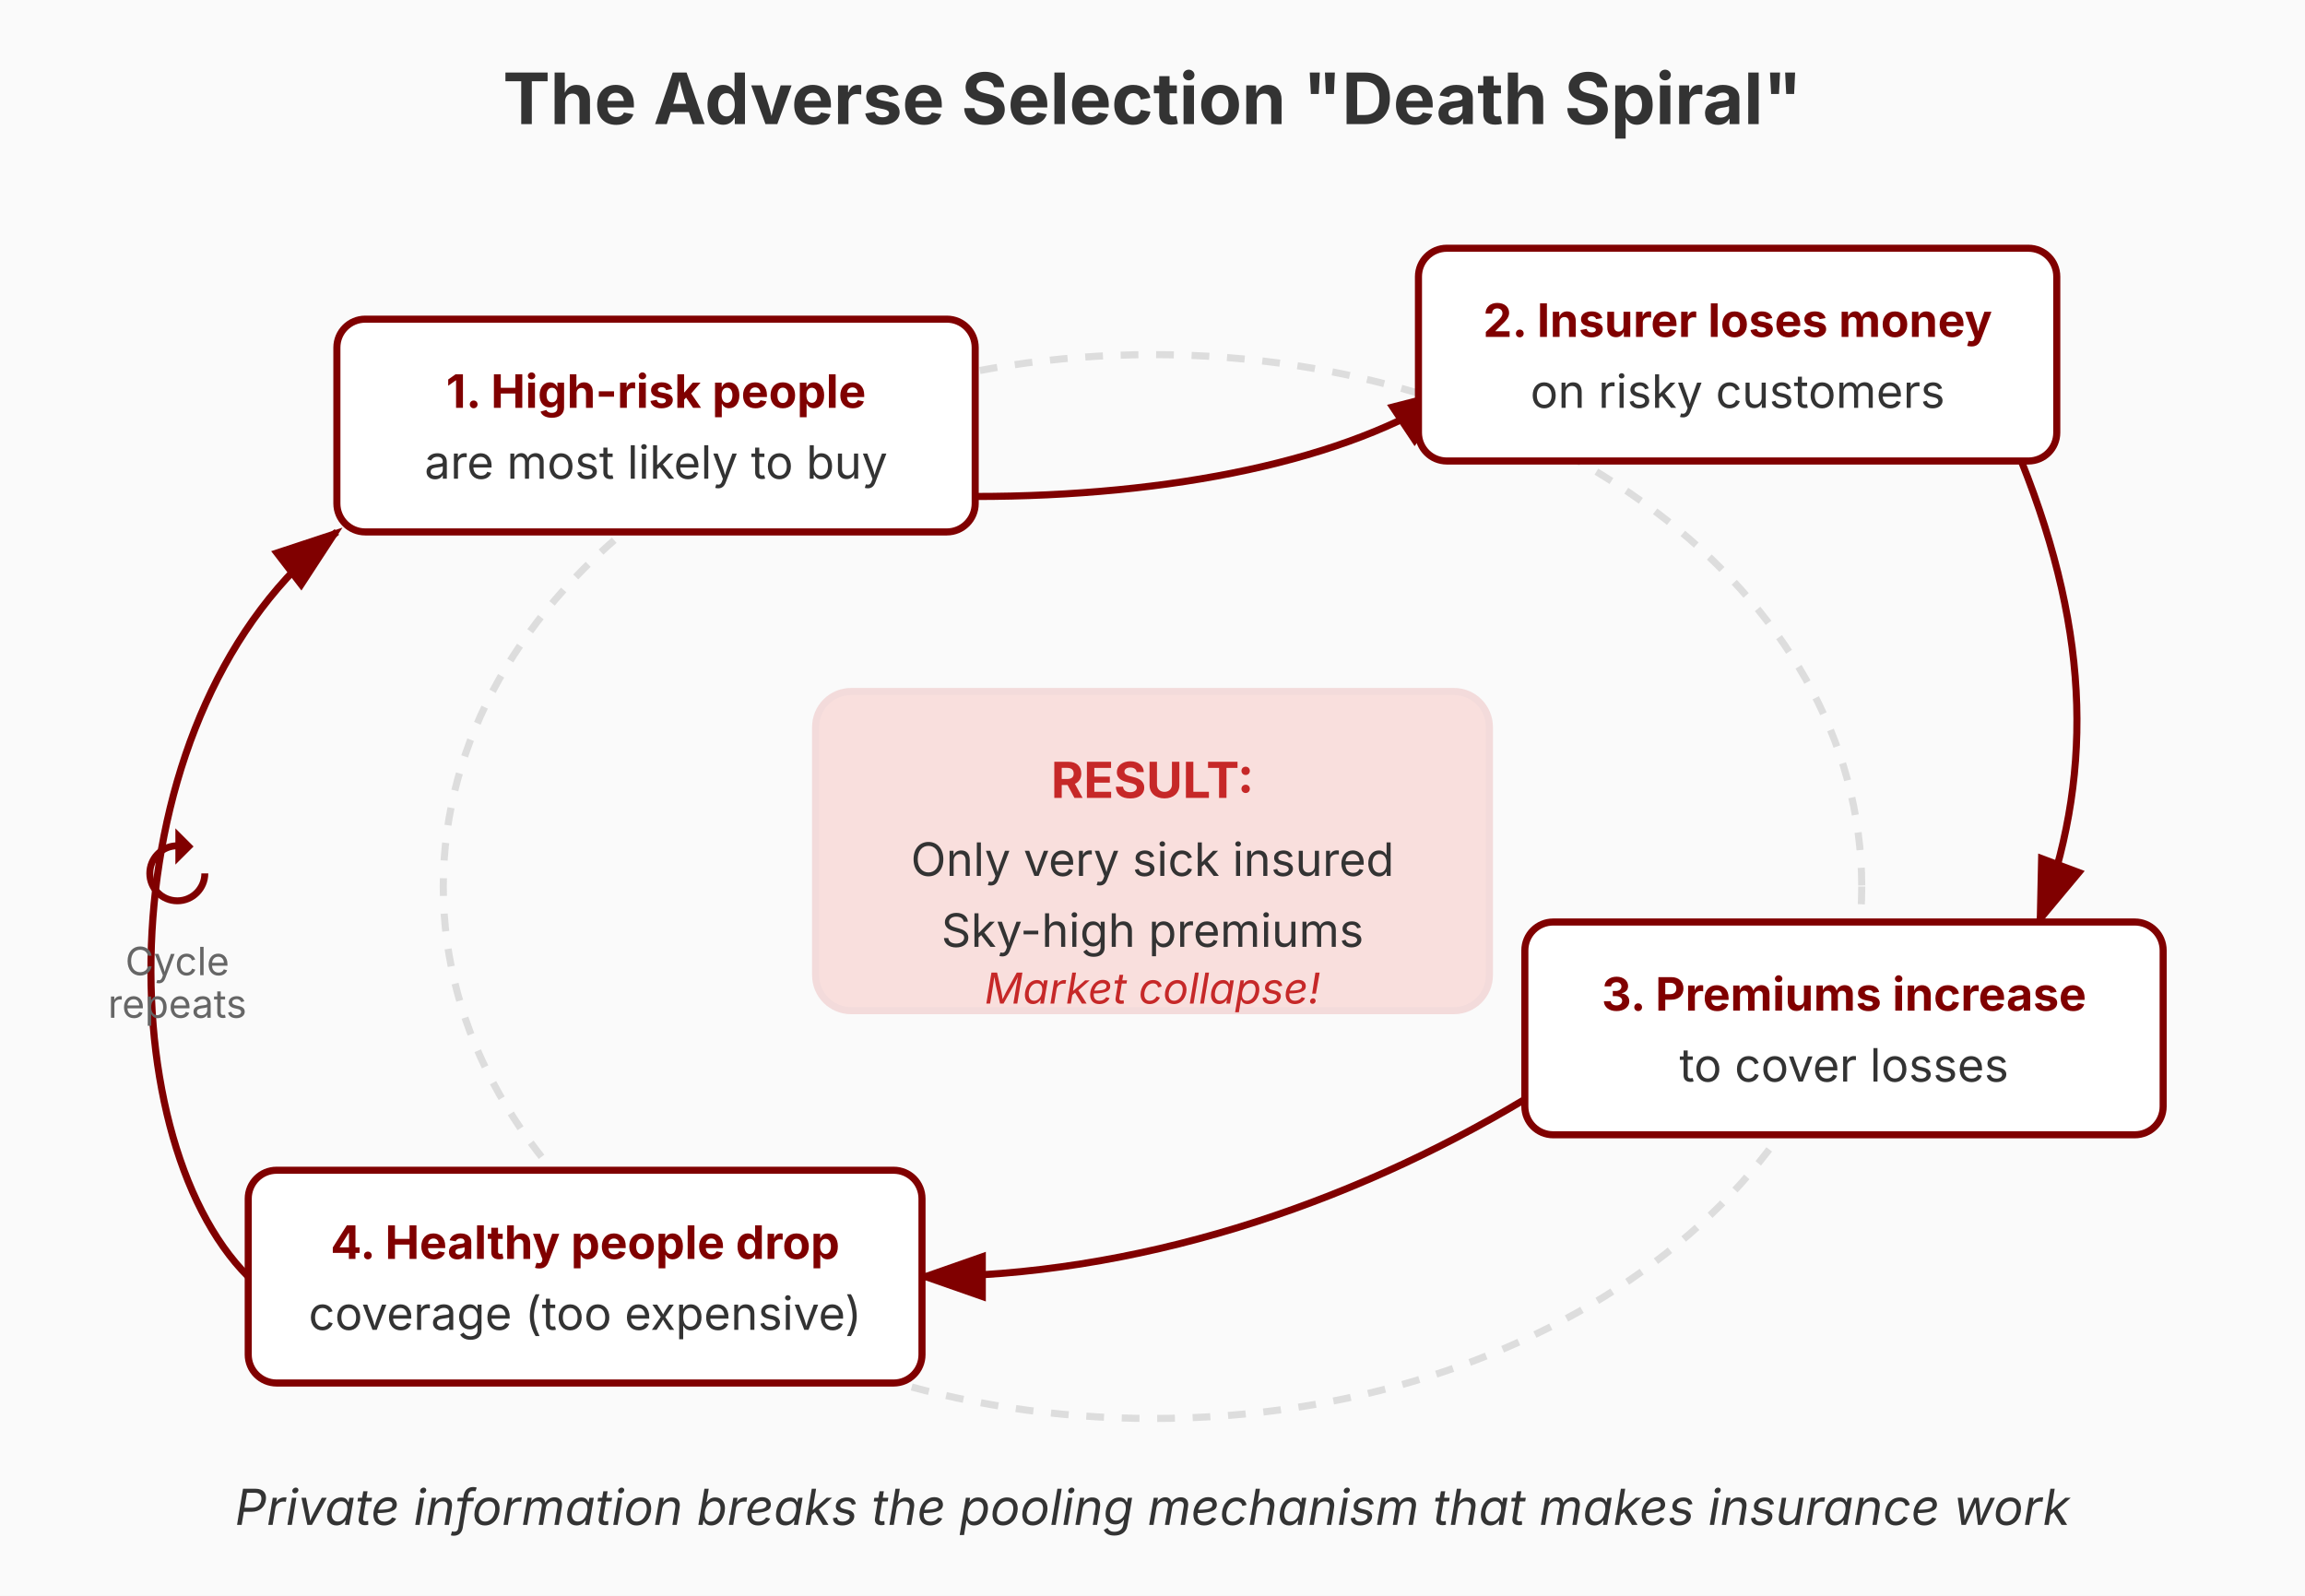
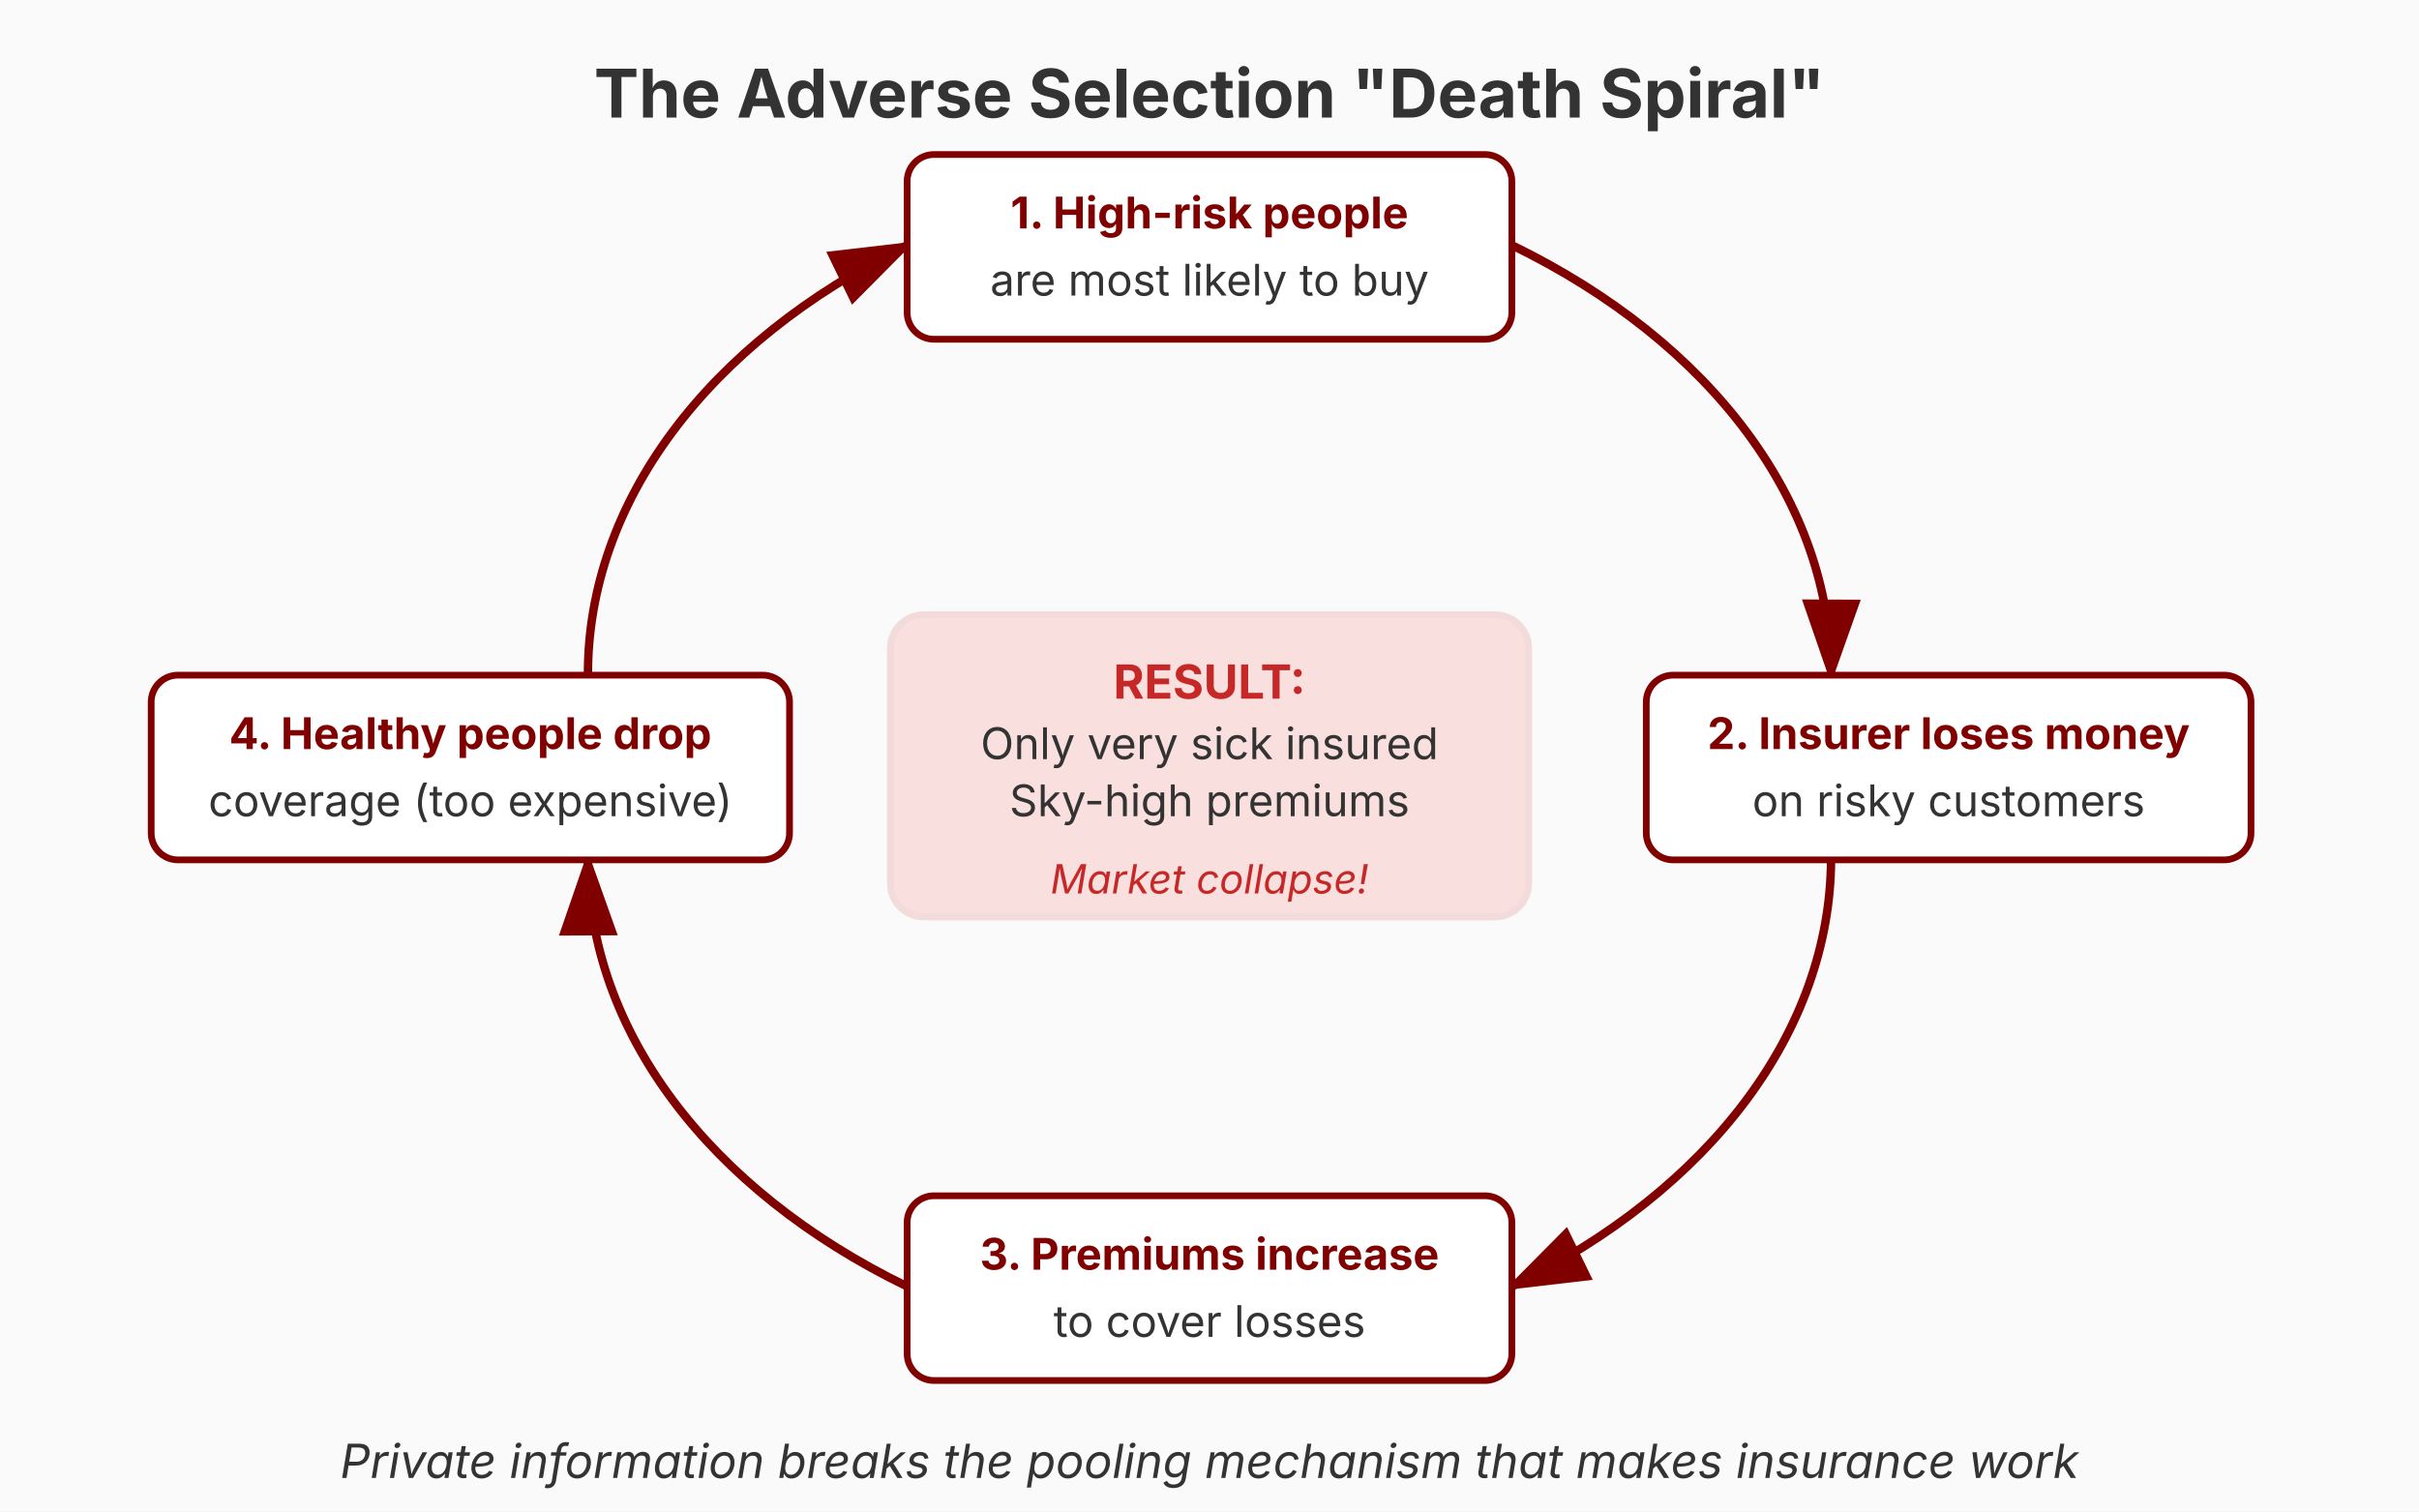
- <svg xmlns="http://www.w3.org/2000/svg" viewBox="0 0 650 450">
+ <svg xmlns="http://www.w3.org/2000/svg" viewBox="0 0 720 450">
  <defs>
    <marker id="arrow3" markerWidth="10" markerHeight="7" refX="9" refY="3.5" orient="auto">
      <polygon points="0 0, 10 3.5, 0 7" fill="#800000" />
    </marker>
  </defs>
-   <rect width="650" height="450" fill="#fafafa" />
-   <text x="325" y="35" text-anchor="middle" font-family="Inter, sans-serif" font-size="20" font-weight="bold" fill="#333">The Adverse Selection "Death Spiral"</text>
-   <ellipse cx="325" cy="250" rx="200" ry="150" fill="none" stroke="#ddd" stroke-width="2" stroke-dasharray="5,5" />
-   <g transform="translate(95, 90)">
-     <rect x="0" y="0" width="180" height="60" rx="8" fill="#fff" stroke="#800000" stroke-width="2" />
-     <text x="90" y="25" text-anchor="middle" font-family="Inter, sans-serif" font-size="13" font-weight="bold" fill="#800000">1. High-risk people</text>
-     <text x="90" y="45" text-anchor="middle" font-family="Inter, sans-serif" font-size="13" fill="#333">are most likely to buy</text>
+   <rect width="720" height="450" fill="#fafafa" />
+   <text x="360" y="35" text-anchor="middle" font-family="Inter, sans-serif" font-size="20" font-weight="bold" fill="#333">The Adverse Selection "Death Spiral"</text>
+   <path d="M 450,73 A 220,155 0 0,1 545,201" stroke="#800000" stroke-width="2.5" fill="none" marker-end="url(#arrow3)" />
+   <path d="M 545,256 A 220,155 0 0,1 450,383" stroke="#800000" stroke-width="2.5" fill="none" marker-end="url(#arrow3)" />
+   <path d="M 270,383 A 220,155 0 0,1 175,256" stroke="#800000" stroke-width="2.5" fill="none" marker-end="url(#arrow3)" />
+   <path d="M 175,201 A 220,155 0 0,1 270,73" stroke="#800000" stroke-width="2.5" fill="none" marker-end="url(#arrow3)" />
+   <g transform="translate(270, 46)">
+     <rect x="0" y="0" width="180" height="55" rx="8" fill="#fff" stroke="#800000" stroke-width="2" />
+     <text x="90" y="22" text-anchor="middle" font-family="Inter, sans-serif" font-size="13" font-weight="bold" fill="#800000">1. High-risk people</text>
+     <text x="90" y="42" text-anchor="middle" font-family="Inter, sans-serif" font-size="13" fill="#333">are most likely to buy</text>
  </g>
-   <path d="M 275 140 C 330 140, 380 130, 410 110" stroke="#800000" stroke-width="2" fill="none" marker-end="url(#arrow3)" />
-   <g transform="translate(400, 70)">
-     <rect x="0" y="0" width="180" height="60" rx="8" fill="#fff" stroke="#800000" stroke-width="2" />
-     <text x="90" y="25" text-anchor="middle" font-family="Inter, sans-serif" font-size="13" font-weight="bold" fill="#800000">2. Insurer loses money</text>
-     <text x="90" y="45" text-anchor="middle" font-family="Inter, sans-serif" font-size="13" fill="#333">on risky customers</text>
+   <g transform="translate(490, 201)">
+     <rect x="0" y="0" width="180" height="55" rx="8" fill="#fff" stroke="#800000" stroke-width="2" />
+     <text x="90" y="22" text-anchor="middle" font-family="Inter, sans-serif" font-size="13" font-weight="bold" fill="#800000">2. Insurer loses money</text>
+     <text x="90" y="42" text-anchor="middle" font-family="Inter, sans-serif" font-size="13" fill="#333">on risky customers</text>
  </g>
-   <path d="M 570 130 C 590 180, 590 220, 575 260" stroke="#800000" stroke-width="2" fill="none" marker-end="url(#arrow3)" />
-   <g transform="translate(430, 260)">
-     <rect x="0" y="0" width="180" height="60" rx="8" fill="#fff" stroke="#800000" stroke-width="2" />
-     <text x="90" y="25" text-anchor="middle" font-family="Inter, sans-serif" font-size="13" font-weight="bold" fill="#800000">3. Premiums increase</text>
-     <text x="90" y="45" text-anchor="middle" font-family="Inter, sans-serif" font-size="13" fill="#333">to cover losses</text>
+   <g transform="translate(270, 356)">
+     <rect x="0" y="0" width="180" height="55" rx="8" fill="#fff" stroke="#800000" stroke-width="2" />
+     <text x="90" y="22" text-anchor="middle" font-family="Inter, sans-serif" font-size="13" font-weight="bold" fill="#800000">3. Premiums increase</text>
+     <text x="90" y="42" text-anchor="middle" font-family="Inter, sans-serif" font-size="13" fill="#333">to cover losses</text>
  </g>
-   <path d="M 430 310 C 380 340, 320 360, 260 360" stroke="#800000" stroke-width="2" fill="none" marker-end="url(#arrow3)" />
-   <g transform="translate(70, 330)">
-     <rect x="0" y="0" width="190" height="60" rx="8" fill="#fff" stroke="#800000" stroke-width="2" />
-     <text x="95" y="25" text-anchor="middle" font-family="Inter, sans-serif" font-size="13" font-weight="bold" fill="#800000">4. Healthy people drop</text>
-     <text x="95" y="45" text-anchor="middle" font-family="Inter, sans-serif" font-size="13" fill="#333">coverage (too expensive)</text>
+   <g transform="translate(45, 201)">
+     <rect x="0" y="0" width="190" height="55" rx="8" fill="#fff" stroke="#800000" stroke-width="2" />
+     <text x="95" y="22" text-anchor="middle" font-family="Inter, sans-serif" font-size="13" font-weight="bold" fill="#800000">4. Healthy people drop</text>
+     <text x="95" y="42" text-anchor="middle" font-family="Inter, sans-serif" font-size="13" fill="#333">coverage (too expensive)</text>
  </g>
-   <path d="M 70 360 C 30 320, 30 200, 95 150" stroke="#800000" stroke-width="2" fill="none" marker-end="url(#arrow3)" />
-   <g transform="translate(230, 195)">
+   <g transform="translate(265, 183)">
    <rect x="0" y="0" width="190" height="90" rx="10" fill="#f44336" opacity="0.15" stroke="#c62828" stroke-width="2" />
-     <text x="95" y="30" text-anchor="middle" font-family="Inter, sans-serif" font-size="14" font-weight="bold" fill="#c62828">RESULT:</text>
-     <text x="95" y="52" text-anchor="middle" font-family="Inter, sans-serif" font-size="13" fill="#333">Only very sick insured</text>
-     <text x="95" y="72" text-anchor="middle" font-family="Inter, sans-serif" font-size="13" fill="#333">Sky-high premiums</text>
-     <text x="95" y="88" text-anchor="middle" font-family="Inter, sans-serif" font-size="12" fill="#c62828" font-style="italic">Market collapse!</text>
+     <text x="95" y="25" text-anchor="middle" font-family="Inter, sans-serif" font-size="14" font-weight="bold" fill="#c62828">RESULT:</text>
+     <text x="95" y="43" text-anchor="middle" font-family="Inter, sans-serif" font-size="13" fill="#333">Only very sick insured</text>
+     <text x="95" y="60" text-anchor="middle" font-family="Inter, sans-serif" font-size="13" fill="#333">Sky-high premiums</text>
+     <text x="95" y="83" text-anchor="middle" font-family="Inter, sans-serif" font-size="12" fill="#c62828" font-style="italic">Market collapse!</text>
  </g>
-   <text x="50" y="255" text-anchor="middle" font-family="Inter, sans-serif" font-size="24" fill="#800000">↻</text>
-   <text x="50" y="275" text-anchor="middle" font-family="Inter, sans-serif" font-size="11" fill="#666">Cycle</text>
-   <text x="50" y="287" text-anchor="middle" font-family="Inter, sans-serif" font-size="11" fill="#666">repeats</text>
-   <text x="325" y="430" text-anchor="middle" font-family="Inter, sans-serif" font-size="14" fill="#333" font-style="italic">Private information breaks the pooling mechanism that makes insurance work</text>
+   <text x="360" y="440" text-anchor="middle" font-family="Inter, sans-serif" font-size="14" fill="#333" font-style="italic">Private information breaks the pooling mechanism that makes insurance work</text>
</svg>
